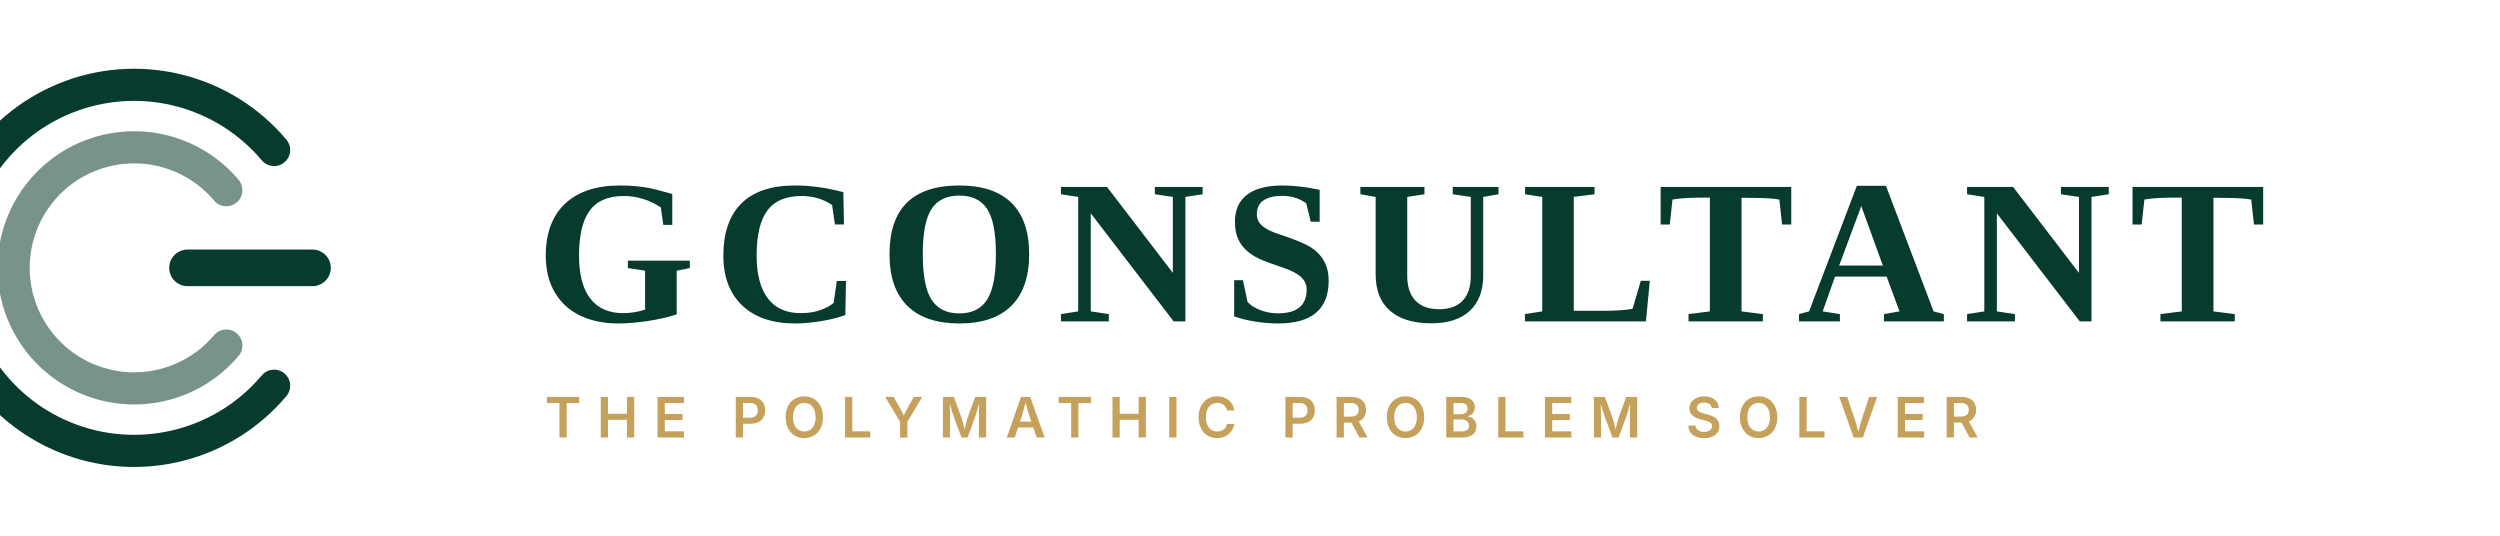
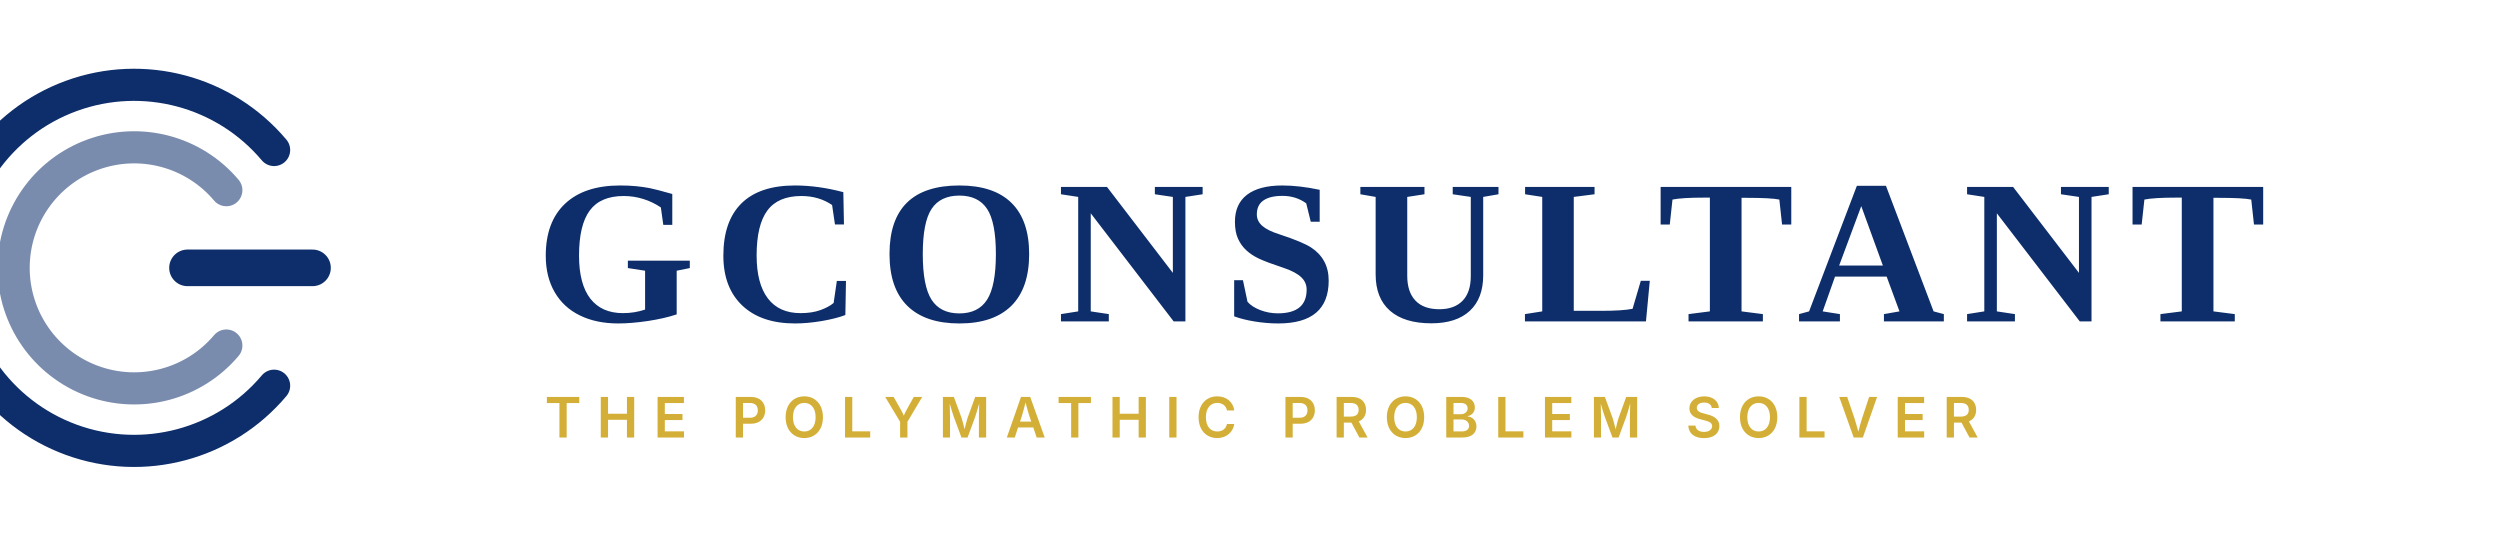
<svg xmlns="http://www.w3.org/2000/svg" viewBox="0 0 560 120" role="img" aria-label="GConsultant — horizontal lockup">
-   <g fill="none" stroke="#073B2E" stroke-width="7.2" stroke-linecap="round">
+   <g fill="none" stroke="#0d2e6b" stroke-width="7.2" stroke-linecap="round">
    <path d="M 76.4 33.6 A 41 41 0 1 0 76.4 86.4" transform="translate(-15 0)" />
    <path d="M 65.7 42.6 A 27 27 0 1 0 65.7 77.4" transform="translate(-15 0)" opacity=".55" />
    <path d="M 85 60 L 57 60" transform="translate(-15 0)" stroke-width="8.2" />
  </g>
-   <text x="120" y="72" font-family="'Cormorant Garamond', Georgia, 'Times New Roman', serif" font-size="46" font-weight="600" letter-spacing="4" fill="#073B2E">GCONSULTANT</text>
-   <text x="122" y="98" font-family="Inter, Manrope, Arial, sans-serif" font-size="12.5" font-weight="600" letter-spacing="3.4" fill="#C6A15B">THE POLYMATHIC PROBLEM SOLVER</text>
+   <text x="120" y="72" font-family="'Cormorant Garamond', Georgia, 'Times New Roman', serif" font-size="46" font-weight="600" letter-spacing="4" fill="#0d2e6b">GCONSULTANT</text>
+   <text x="122" y="98" font-family="Inter, Manrope, Arial, sans-serif" font-size="12.5" font-weight="600" letter-spacing="3.4" fill="#d4af37">THE POLYMATHIC PROBLEM SOLVER</text>
</svg>
